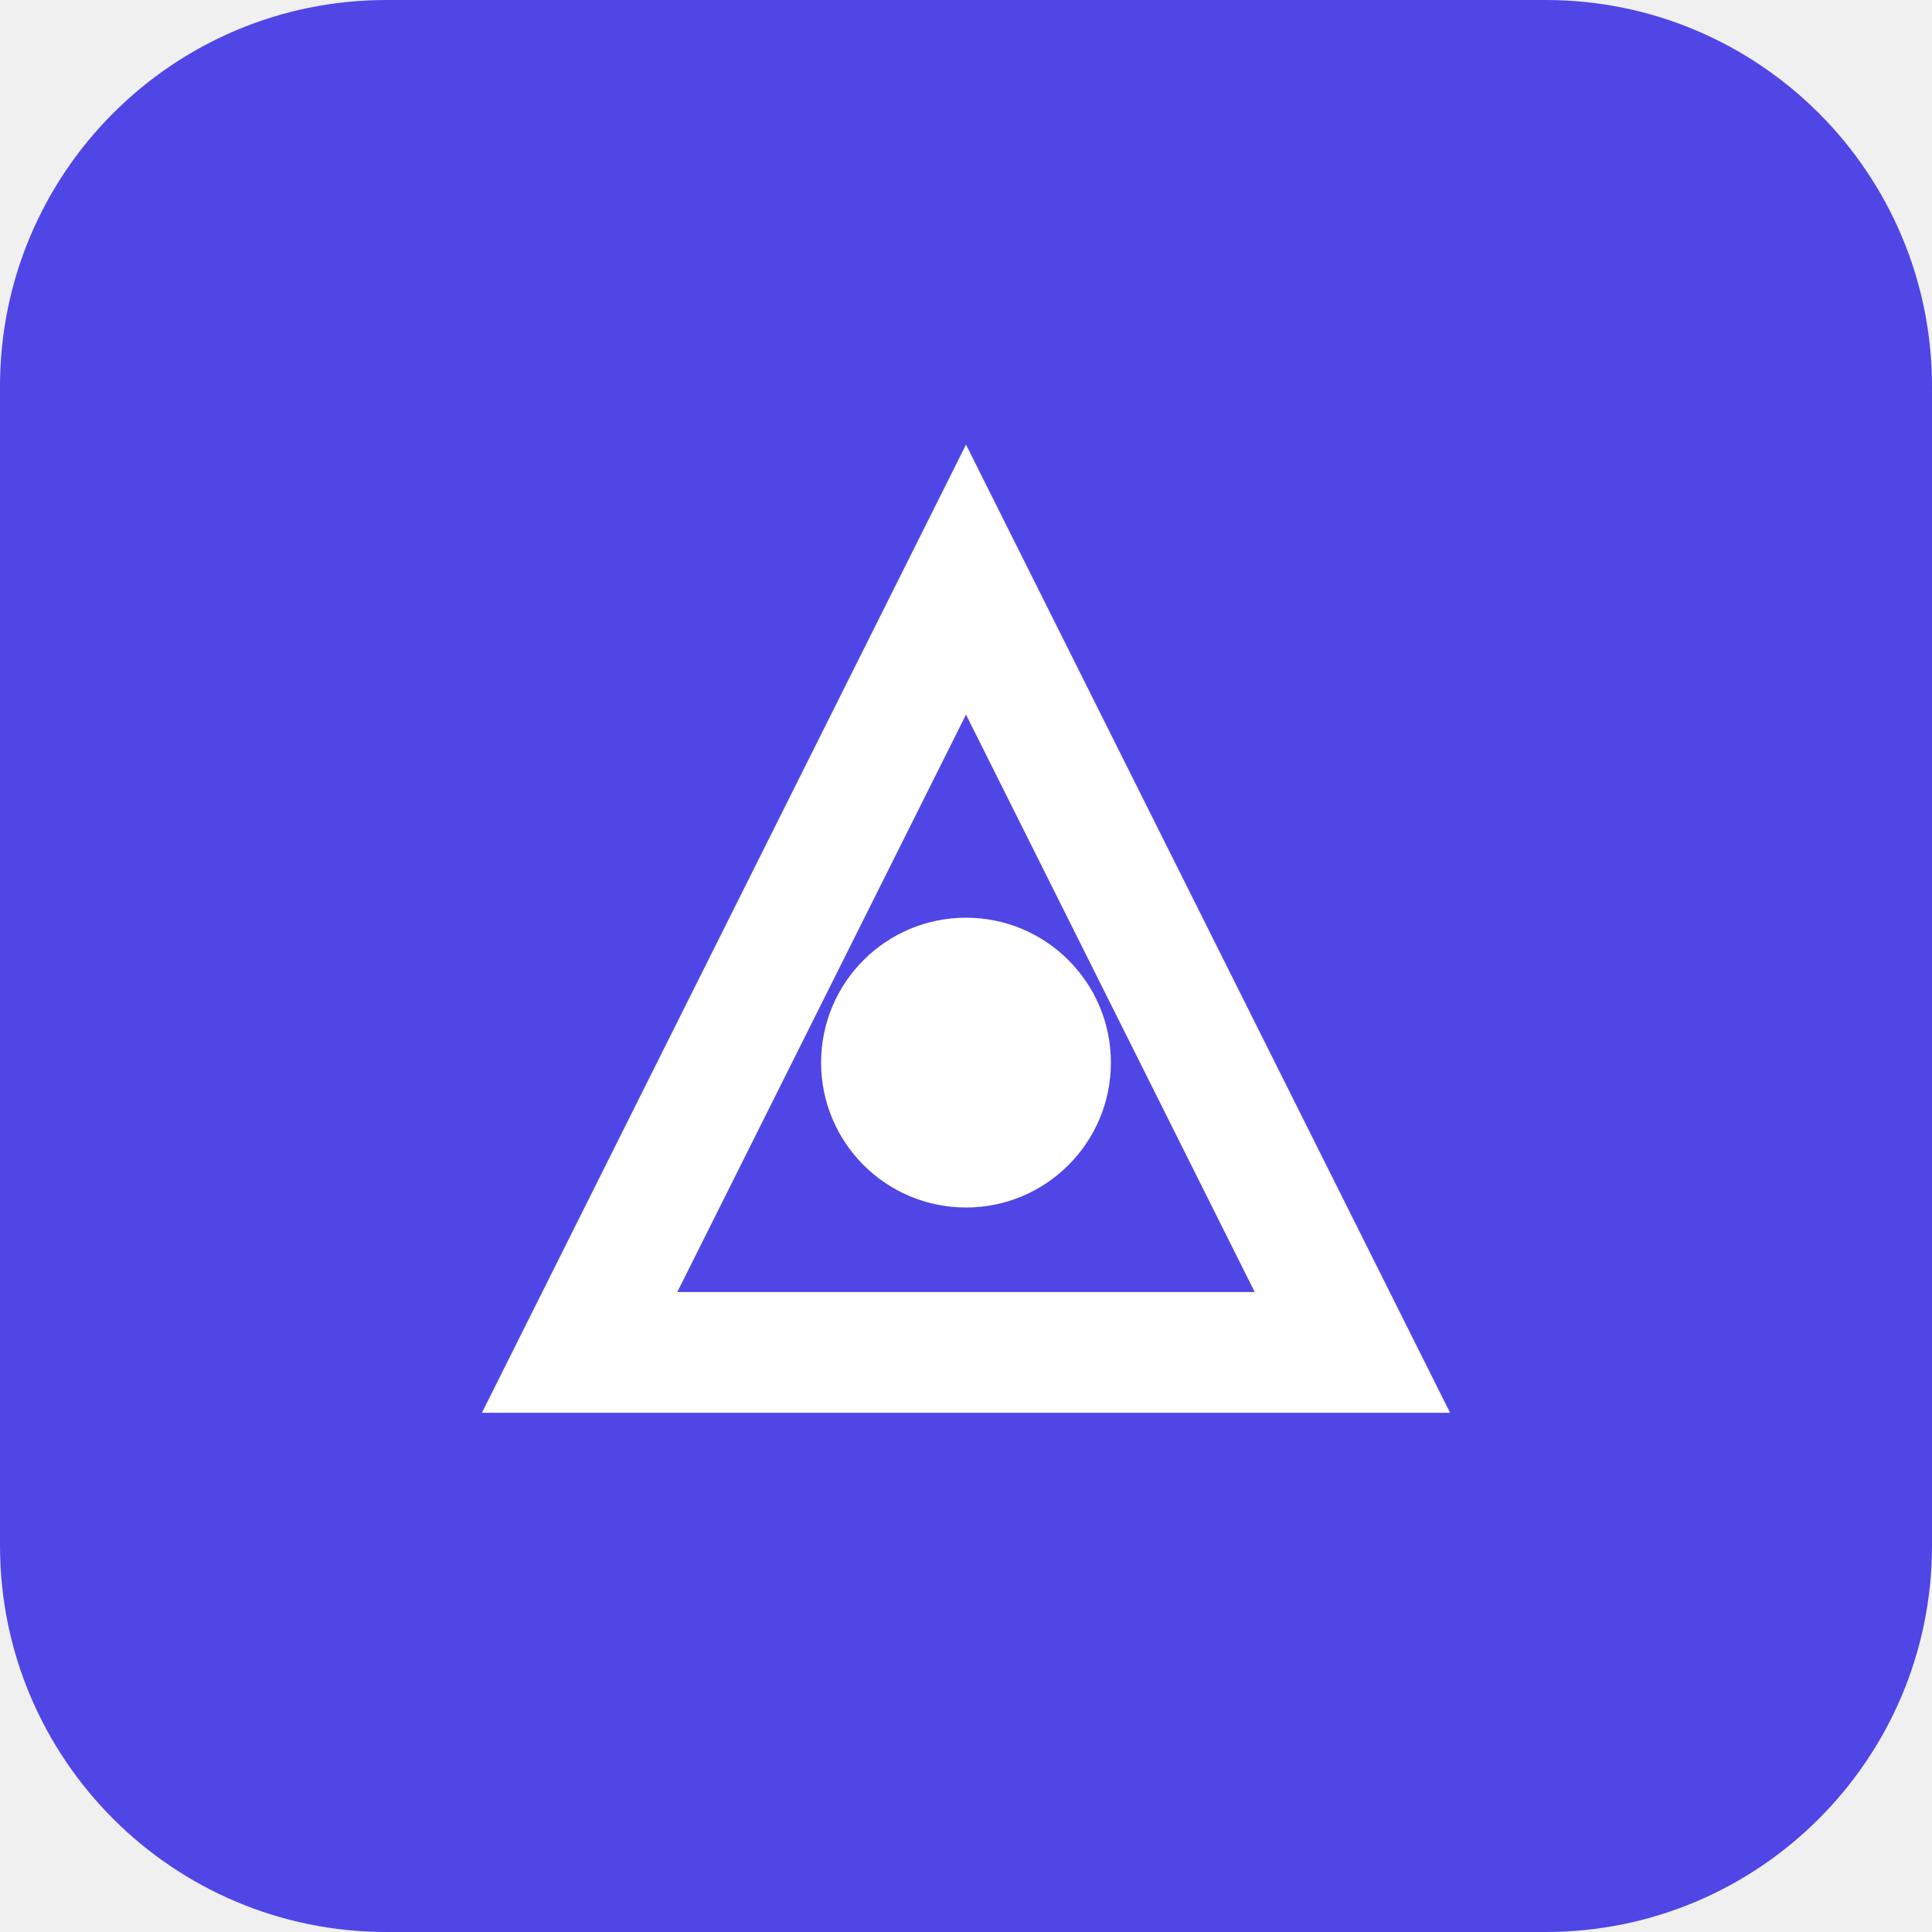
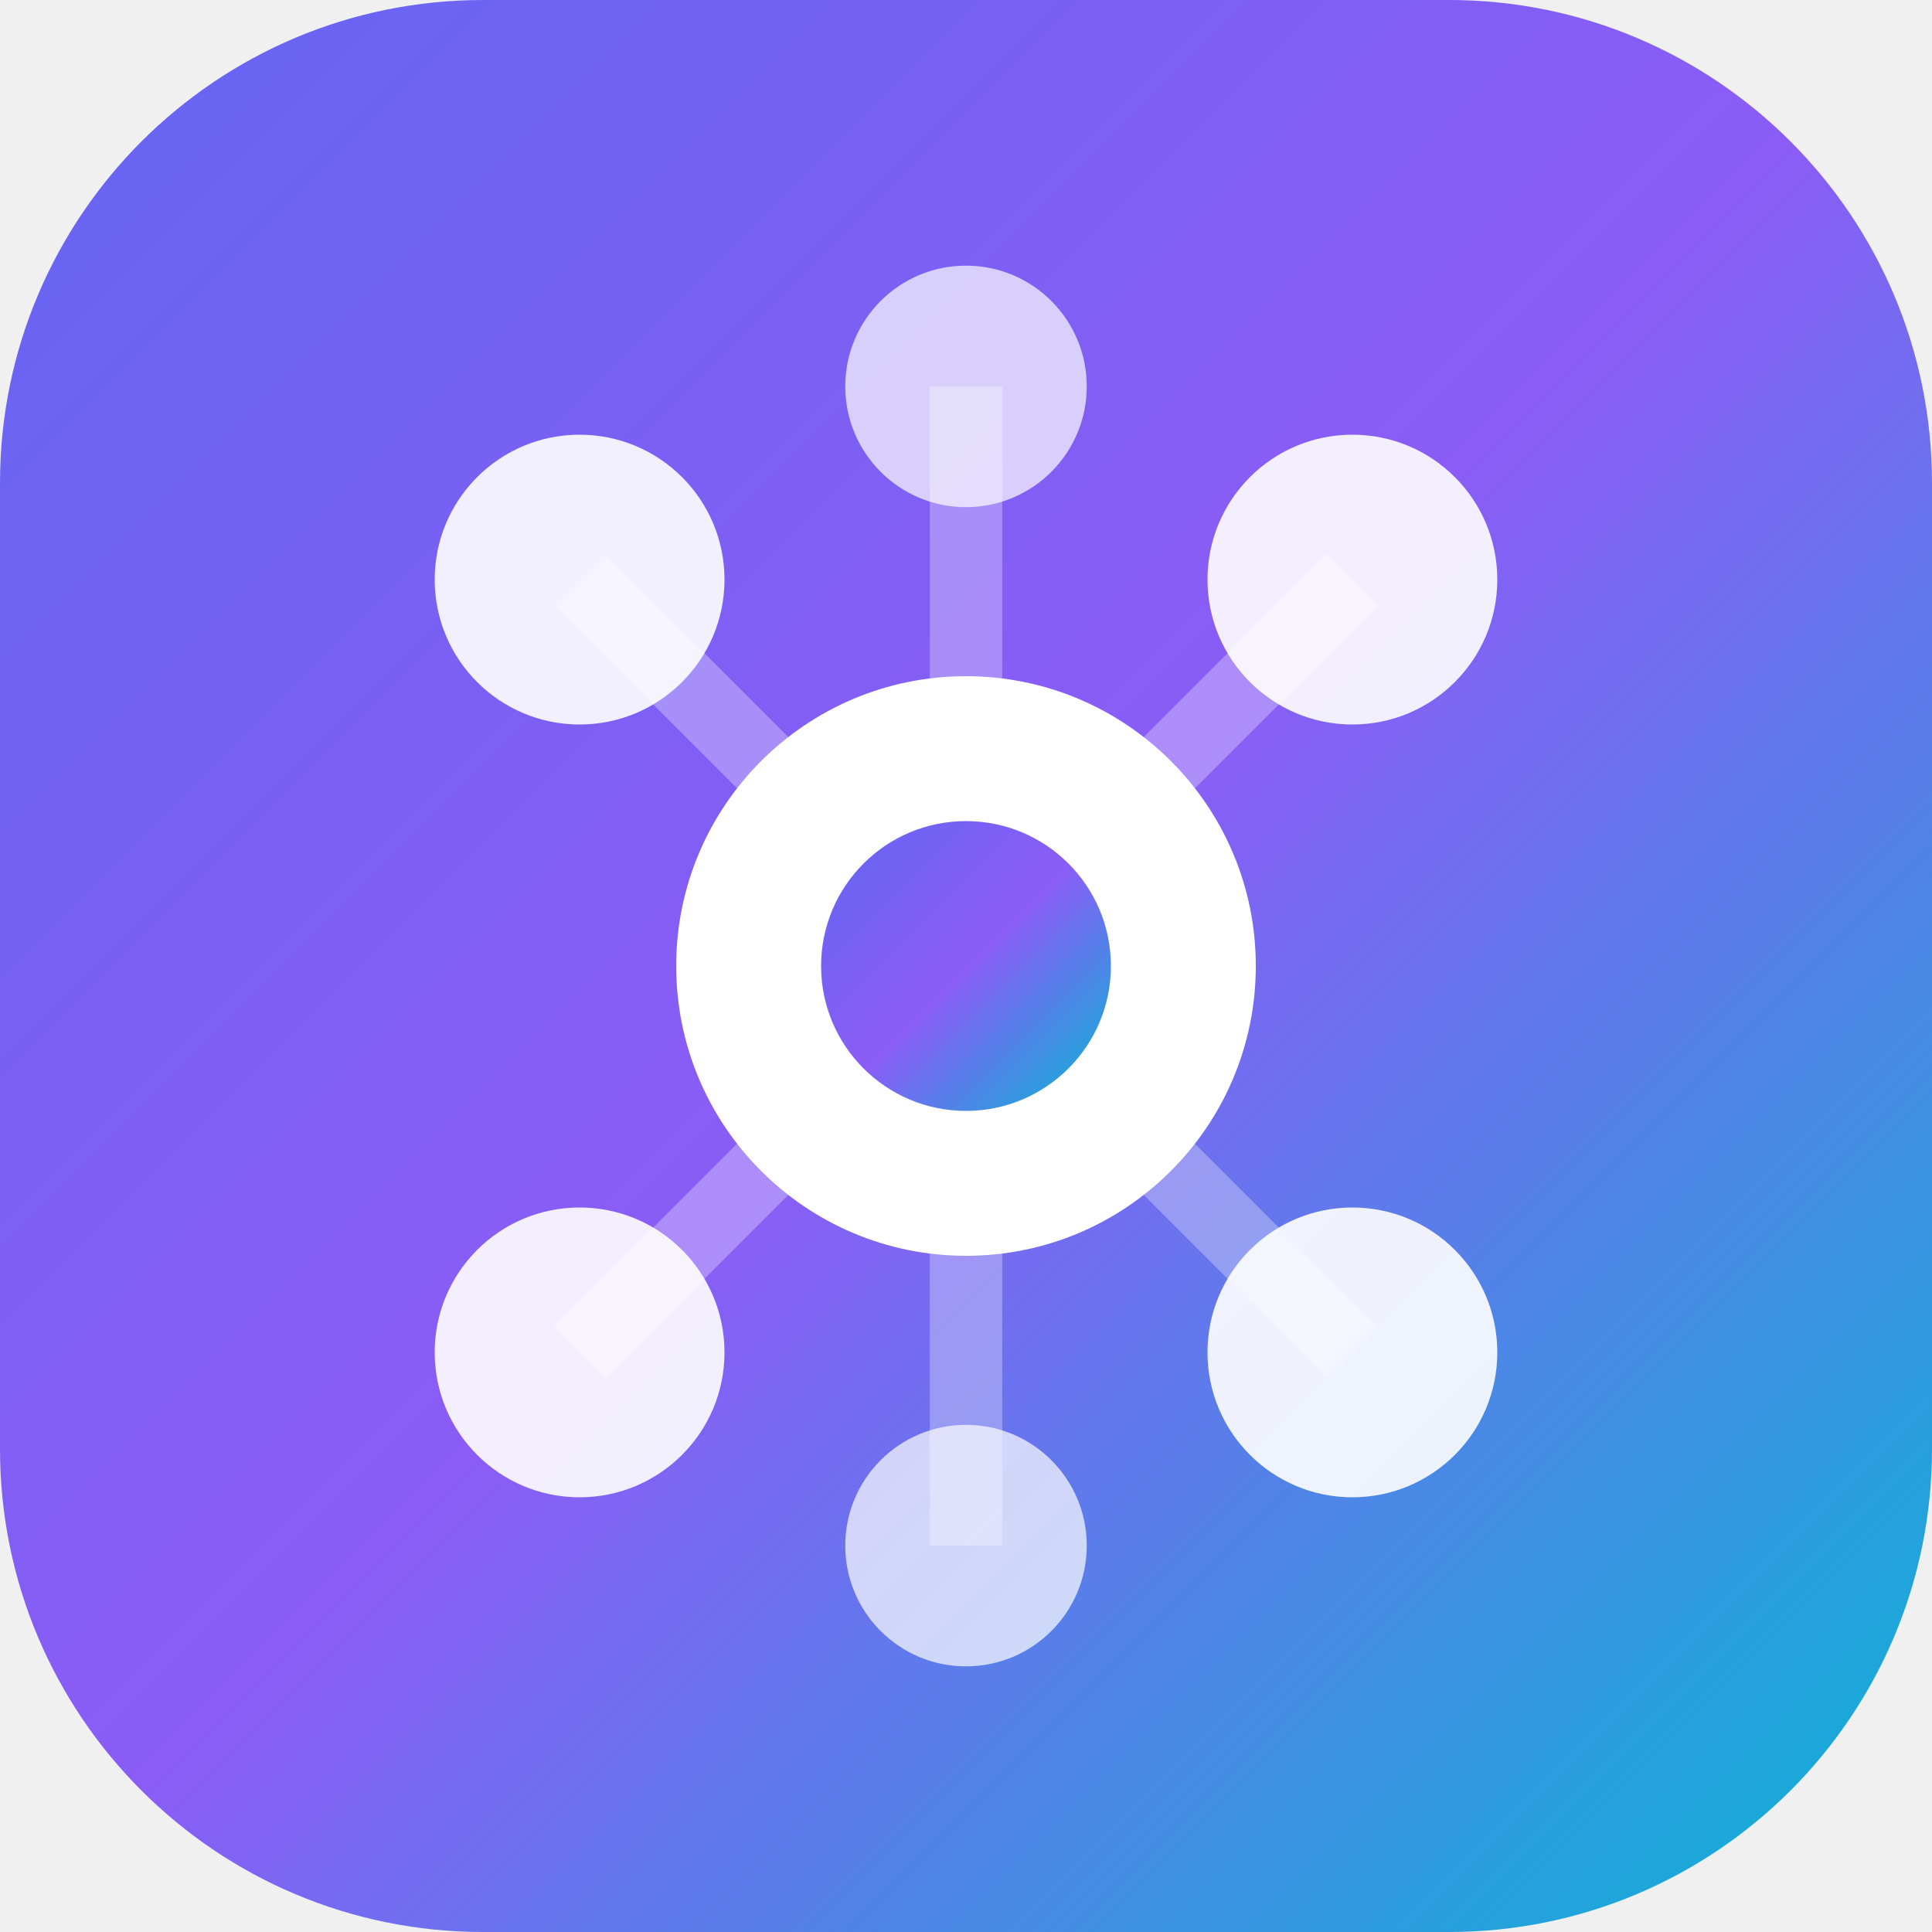
<svg xmlns="http://www.w3.org/2000/svg" width="40" height="40" viewBox="0 0 40 40" fill="none">
-   <rect width="40" height="40" rx="8" fill="#4f46e5" />
-   <path d="M12 28L20 12L28 28H12Z" stroke="white" stroke-width="2.5" fill="none" />
-   <circle cx="20" cy="22" r="3" fill="white" />
+   <defs>
+     <linearGradient id="logoGradient" x1="0%" y1="0%" x2="100%" y2="100%">
+       <stop offset="0%" style="stop-color:#6366f1" />
+       <stop offset="50%" style="stop-color:#8b5cf6" />
+       <stop offset="100%" style="stop-color:#06b6d4" />
+     </linearGradient>
+     <linearGradient id="nodeGradient" x1="0%" y1="0%" x2="100%" y2="100%">
+       <stop offset="0%" style="stop-color:#818cf8" />
+       <stop offset="100%" style="stop-color:#a5b4fc" />
+     </linearGradient>
+   </defs>
+   <rect width="40" height="40" rx="10" fill="url(#logoGradient)" />
+   <g stroke="rgba(255,255,255,0.3)" stroke-width="1.5">
+     <line x1="12" y1="12" x2="20" y2="20" />
+     <line x1="28" y1="12" x2="20" y2="20" />
+     <line x1="20" y1="20" x2="12" y2="28" />
+     <line x1="20" y1="20" x2="28" y2="28" />
+     <line x1="20" y1="8" x2="20" y2="20" />
+     <line x1="20" y1="20" x2="20" y2="32" />
+   </g>
+   <circle cx="20" cy="20" r="6" fill="white" />
+   <circle cx="20" cy="20" r="3" fill="url(#logoGradient)" />
+   <circle cx="12" cy="12" r="3" fill="rgba(255,255,255,0.9)" />
+   <circle cx="28" cy="12" r="3" fill="rgba(255,255,255,0.9)" />
+   <circle cx="12" cy="28" r="3" fill="rgba(255,255,255,0.9)" />
+   <circle cx="28" cy="28" r="3" fill="rgba(255,255,255,0.9)" />
+   <circle cx="20" cy="8" r="2.5" fill="rgba(255,255,255,0.7)" />
+   <circle cx="20" cy="32" r="2.5" fill="rgba(255,255,255,0.7)" />
</svg>
